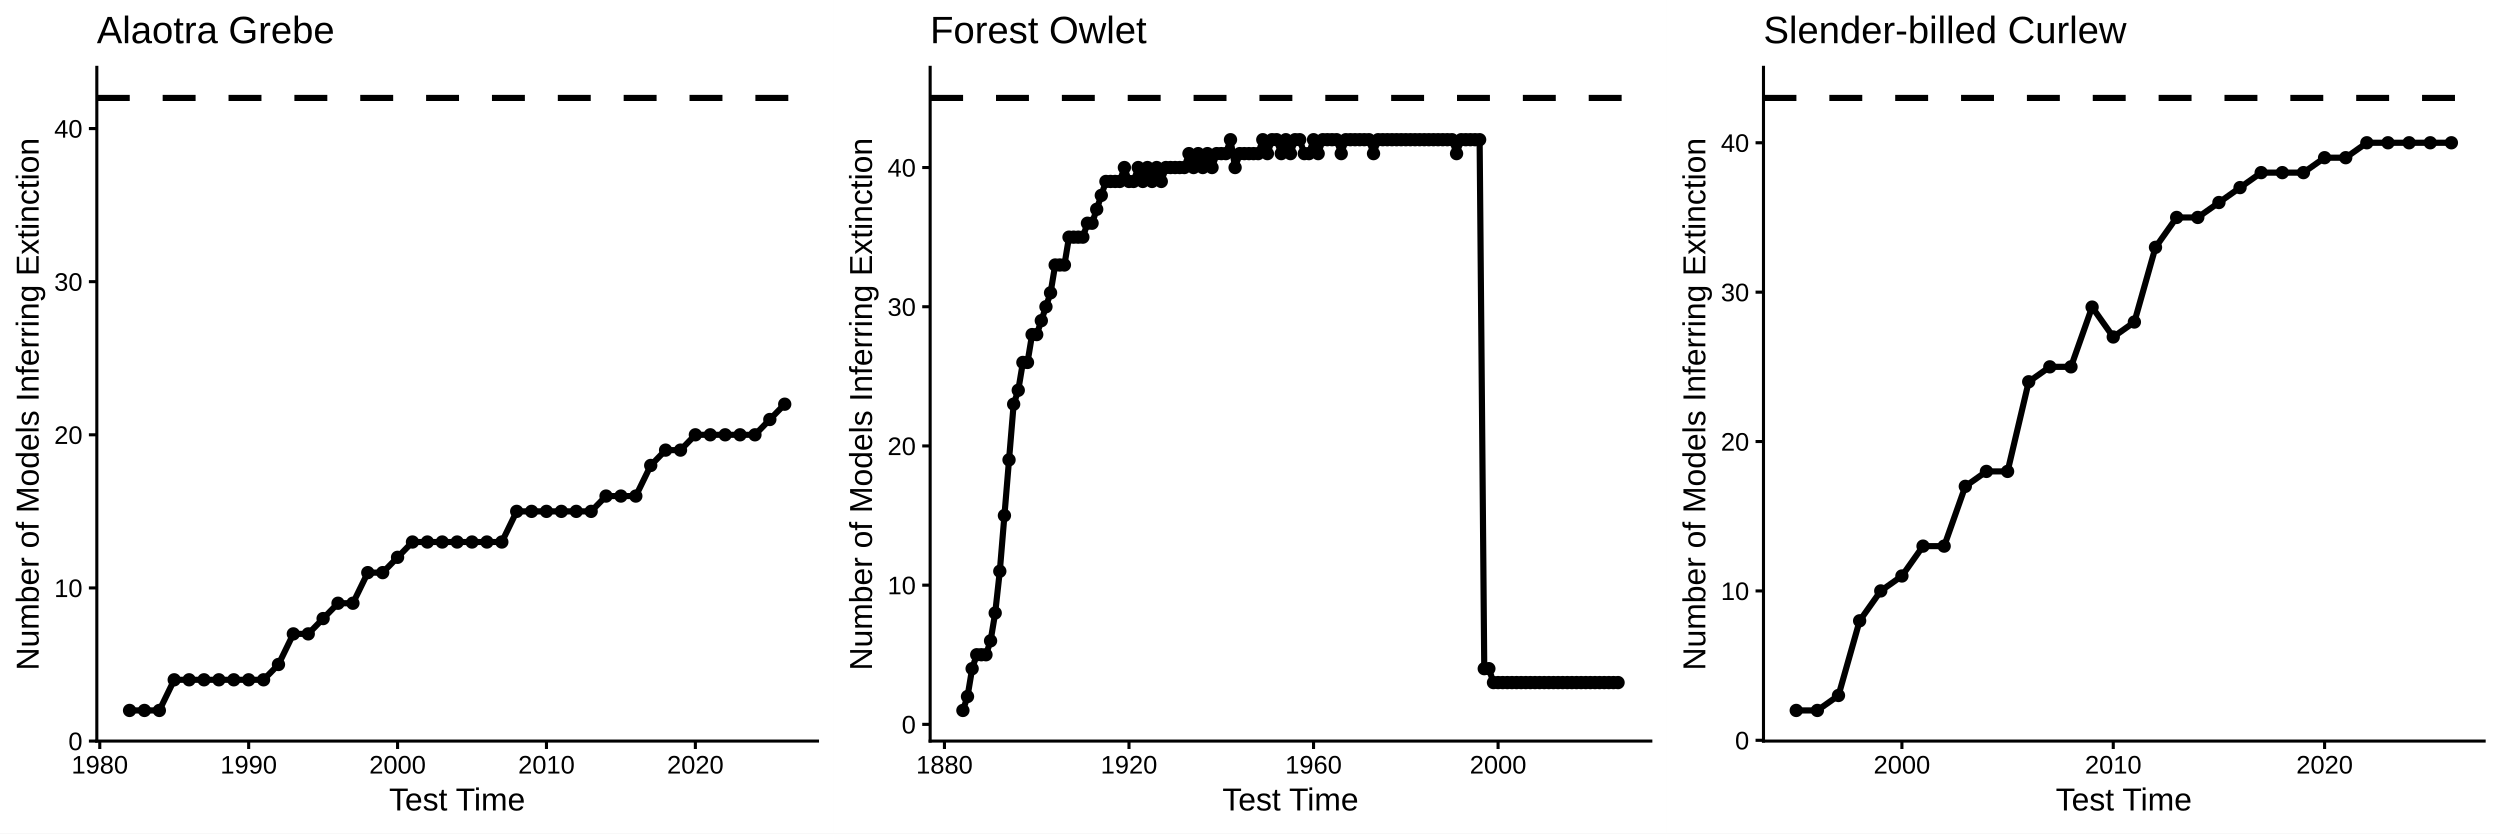
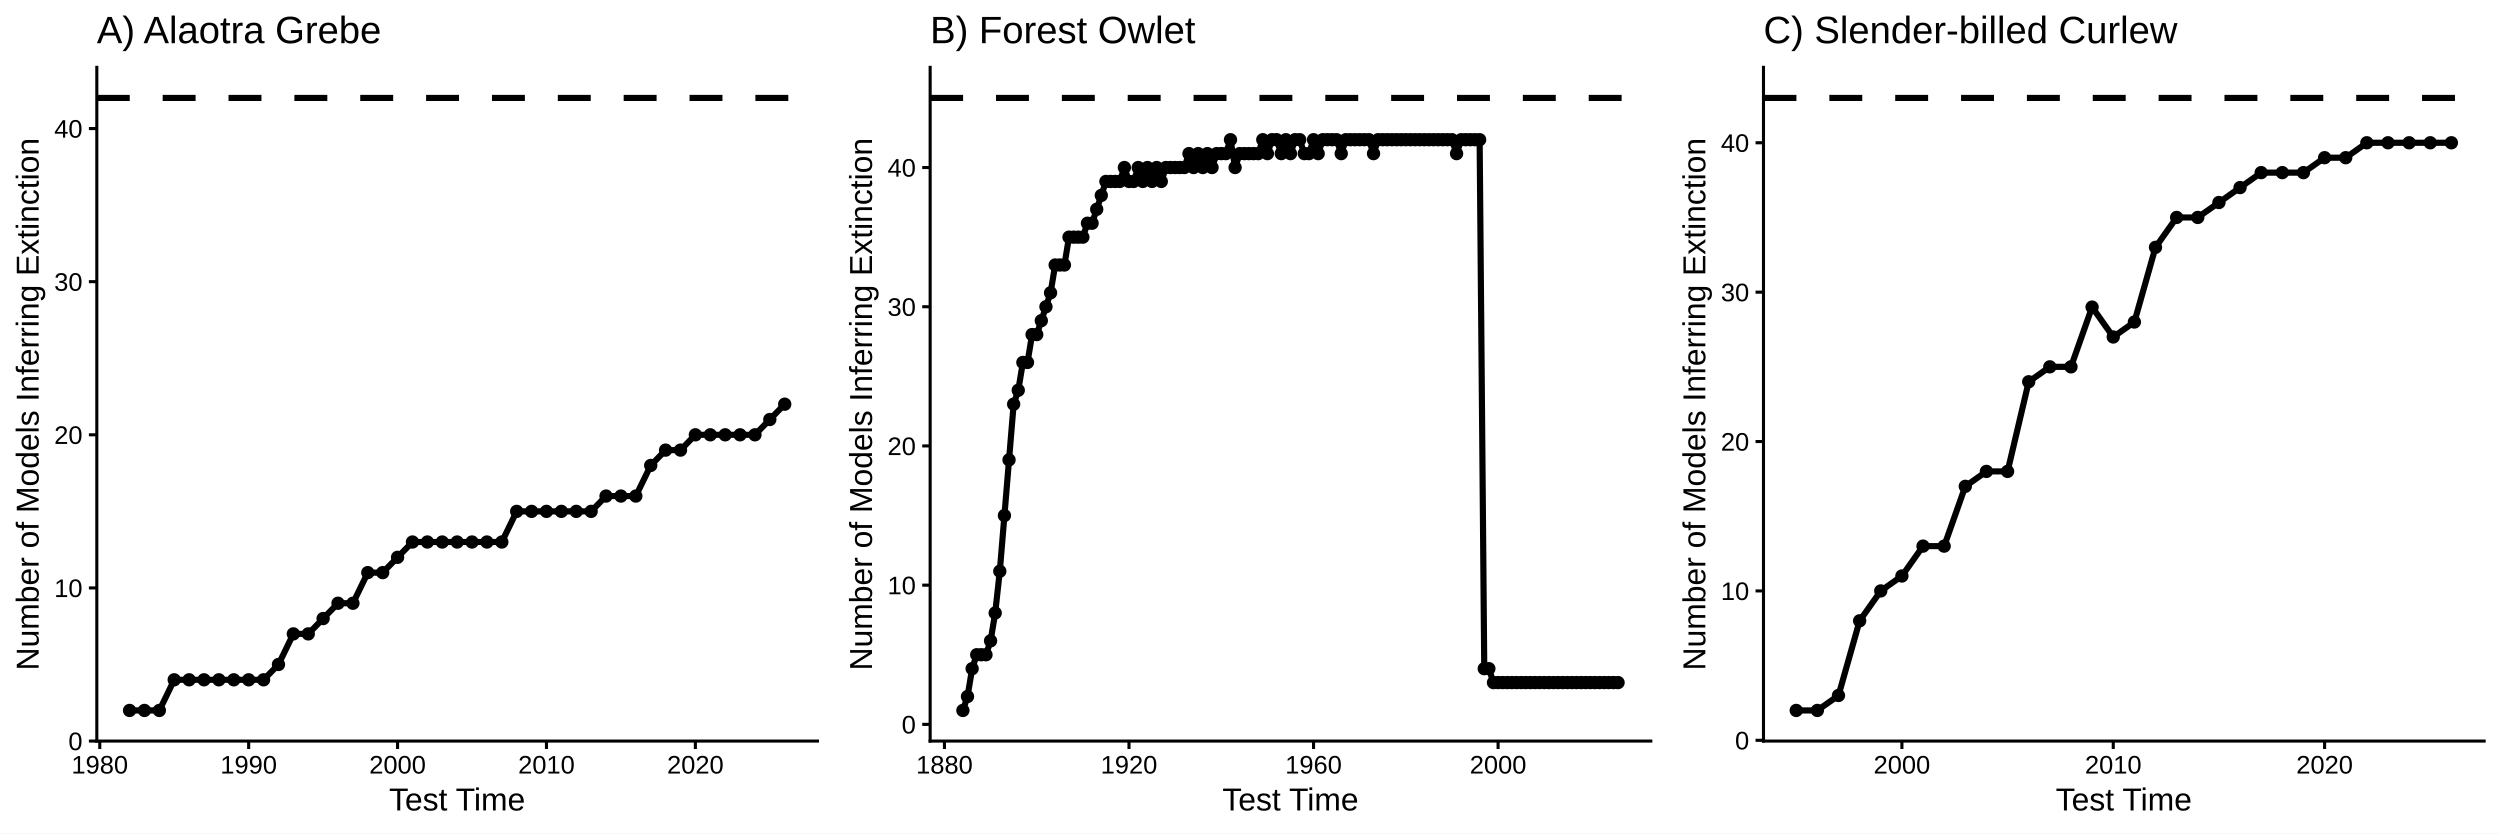
<svg xmlns="http://www.w3.org/2000/svg" width="864.00pt" height="288.00pt" viewBox="0 0 864.00 288.00">
  <g class="svglite">
    <defs>
      <style type="text/css">
    .svglite line, .svglite polyline, .svglite polygon, .svglite path, .svglite rect, .svglite circle {
      fill: none;
      stroke: #000000;
      stroke-linecap: round;
      stroke-linejoin: round;
      stroke-miterlimit: 10.00;
    }
    .svglite text {
      white-space: pre;
    }
    .svglite g.glyphgroup path {
      fill: inherit;
      stroke: none;
    }
  </style>
    </defs>
    <rect width="100%" height="100%" style="stroke: none; fill: none;" />
    <defs>
      <clipPath id="cpMC4wMHw4NjQuMDB8MC4wMHwyODguMDA=">
        <rect x="0.00" y="0.00" width="864.00" height="288.00" />
      </clipPath>
    </defs>
    <g clip-path="url(#cpMC4wMHw4NjQuMDB8MC4wMHwyODguMDA=)">
</g>
    <defs>
      <clipPath id="cpMC4wMHwyODguMDB8MC4wMHwyODguMDA=">
        <rect x="0.00" y="0.00" width="288.00" height="288.00" />
      </clipPath>
    </defs>
    <g clip-path="url(#cpMC4wMHwyODguMDB8MC4wMHwyODguMDA=)">
      <rect x="0.00" y="0.00" width="288.00" height="288.00" style="stroke-width: 1.07; stroke: #FFFFFF; fill: #FFFFFF;" />
    </g>
    <g clip-path="url(#cpMC4wMHw4NjQuMDB8MC4wMHwyODguMDA=)">
</g>
    <defs>
      <clipPath id="cpMzMuNDZ8MjgyLjUyfDIzLjI3fDI1Ni4xMQ==">
        <rect x="33.46" y="23.27" width="249.07" height="232.85" />
      </clipPath>
    </defs>
    <g clip-path="url(#cpMzMuNDZ8MjgyLjUyfDIzLjI3fDI1Ni4xMQ==)">
      <rect x="33.46" y="23.27" width="249.07" height="232.85" style="stroke-width: 1.07; stroke: none; fill: #FFFFFF;" />
      <circle cx="44.78" cy="245.53" r="1.95" style="stroke-width: 0.71; fill: #000000;" />
      <circle cx="49.92" cy="245.53" r="1.95" style="stroke-width: 0.71; fill: #000000;" />
      <circle cx="55.07" cy="245.53" r="1.95" style="stroke-width: 0.71; fill: #000000;" />
      <circle cx="60.21" cy="234.94" r="1.95" style="stroke-width: 0.71; fill: #000000;" />
      <circle cx="65.36" cy="234.94" r="1.95" style="stroke-width: 0.71; fill: #000000;" />
      <circle cx="70.51" cy="234.94" r="1.95" style="stroke-width: 0.71; fill: #000000;" />
      <circle cx="75.65" cy="234.94" r="1.95" style="stroke-width: 0.71; fill: #000000;" />
      <circle cx="80.80" cy="234.94" r="1.95" style="stroke-width: 0.71; fill: #000000;" />
      <circle cx="85.94" cy="234.94" r="1.95" style="stroke-width: 0.71; fill: #000000;" />
      <circle cx="91.09" cy="234.94" r="1.95" style="stroke-width: 0.71; fill: #000000;" />
      <circle cx="96.24" cy="229.65" r="1.95" style="stroke-width: 0.71; fill: #000000;" />
      <circle cx="101.38" cy="219.07" r="1.95" style="stroke-width: 0.71; fill: #000000;" />
      <circle cx="106.53" cy="219.07" r="1.95" style="stroke-width: 0.71; fill: #000000;" />
      <circle cx="111.67" cy="213.78" r="1.95" style="stroke-width: 0.71; fill: #000000;" />
      <circle cx="116.82" cy="208.48" r="1.95" style="stroke-width: 0.71; fill: #000000;" />
      <circle cx="121.97" cy="208.48" r="1.95" style="stroke-width: 0.71; fill: #000000;" />
      <circle cx="127.11" cy="197.90" r="1.95" style="stroke-width: 0.71; fill: #000000;" />
      <circle cx="132.26" cy="197.90" r="1.95" style="stroke-width: 0.71; fill: #000000;" />
      <circle cx="137.40" cy="192.61" r="1.95" style="stroke-width: 0.71; fill: #000000;" />
      <circle cx="142.55" cy="187.32" r="1.95" style="stroke-width: 0.71; fill: #000000;" />
      <circle cx="147.70" cy="187.32" r="1.95" style="stroke-width: 0.71; fill: #000000;" />
      <circle cx="152.84" cy="187.32" r="1.95" style="stroke-width: 0.71; fill: #000000;" />
      <circle cx="157.99" cy="187.32" r="1.95" style="stroke-width: 0.71; fill: #000000;" />
      <circle cx="163.13" cy="187.32" r="1.95" style="stroke-width: 0.71; fill: #000000;" />
      <circle cx="168.28" cy="187.32" r="1.95" style="stroke-width: 0.71; fill: #000000;" />
      <circle cx="173.43" cy="187.32" r="1.95" style="stroke-width: 0.71; fill: #000000;" />
      <circle cx="178.57" cy="176.73" r="1.95" style="stroke-width: 0.71; fill: #000000;" />
      <circle cx="183.72" cy="176.73" r="1.95" style="stroke-width: 0.71; fill: #000000;" />
      <circle cx="188.86" cy="176.73" r="1.95" style="stroke-width: 0.71; fill: #000000;" />
      <circle cx="194.01" cy="176.73" r="1.95" style="stroke-width: 0.71; fill: #000000;" />
      <circle cx="199.16" cy="176.73" r="1.95" style="stroke-width: 0.71; fill: #000000;" />
      <circle cx="204.30" cy="176.73" r="1.95" style="stroke-width: 0.71; fill: #000000;" />
      <circle cx="209.45" cy="171.44" r="1.95" style="stroke-width: 0.71; fill: #000000;" />
      <circle cx="214.59" cy="171.44" r="1.95" style="stroke-width: 0.71; fill: #000000;" />
      <circle cx="219.74" cy="171.44" r="1.95" style="stroke-width: 0.71; fill: #000000;" />
      <circle cx="224.89" cy="160.86" r="1.95" style="stroke-width: 0.71; fill: #000000;" />
      <circle cx="230.03" cy="155.56" r="1.95" style="stroke-width: 0.71; fill: #000000;" />
      <circle cx="235.18" cy="155.56" r="1.95" style="stroke-width: 0.71; fill: #000000;" />
      <circle cx="240.32" cy="150.27" r="1.95" style="stroke-width: 0.71; fill: #000000;" />
      <circle cx="245.47" cy="150.27" r="1.95" style="stroke-width: 0.71; fill: #000000;" />
      <circle cx="250.62" cy="150.27" r="1.95" style="stroke-width: 0.71; fill: #000000;" />
      <circle cx="255.76" cy="150.27" r="1.95" style="stroke-width: 0.71; fill: #000000;" />
      <circle cx="260.91" cy="150.27" r="1.95" style="stroke-width: 0.71; fill: #000000;" />
      <circle cx="266.05" cy="144.98" r="1.95" style="stroke-width: 0.71; fill: #000000;" />
      <circle cx="271.20" cy="139.69" r="1.95" style="stroke-width: 0.71; fill: #000000;" />
      <polyline points="44.78,245.53 49.92,245.53 55.07,245.53 60.21,234.94 65.36,234.94 70.51,234.94 75.65,234.94 80.80,234.94 85.94,234.94 91.09,234.94 96.24,229.65 101.38,219.07 106.53,219.07 111.67,213.78 116.82,208.48 121.97,208.48 127.11,197.90 132.26,197.90 137.40,192.61 142.55,187.32 147.70,187.32 152.84,187.32 157.99,187.32 163.13,187.32 168.28,187.32 173.43,187.32 178.57,176.73 183.72,176.73 188.86,176.73 194.01,176.73 199.16,176.73 204.30,176.73 209.45,171.44 214.59,171.44 219.74,171.44 224.89,160.86 230.03,155.56 235.18,155.56 240.32,150.27 245.47,150.27 250.62,150.27 255.76,150.27 260.91,150.27 266.05,144.98 271.20,139.69 " style="stroke-width: 2.13; stroke-linecap: butt;" />
      <line x1="33.46" y1="33.85" x2="282.52" y2="33.85" style="stroke-width: 2.13; stroke-dasharray: 11.38,11.38; stroke-linecap: butt;" />
    </g>
    <g clip-path="url(#cpMC4wMHw4NjQuMDB8MC4wMHwyODguMDA=)">
      <polyline points="33.46,256.11 33.46,23.27 " style="stroke-width: 1.07; stroke-linecap: square;" />
      <text x="28.52" y="259.26" text-anchor="end" style="font-size: 8.80px; font-family: &quot;Arial&quot;;" textLength="4.89px" lengthAdjust="spacingAndGlyphs">0</text>
      <text x="28.52" y="206.34" text-anchor="end" style="font-size: 8.80px; font-family: &quot;Arial&quot;;" textLength="9.78px" lengthAdjust="spacingAndGlyphs">10</text>
      <text x="28.52" y="153.42" text-anchor="end" style="font-size: 8.80px; font-family: &quot;Arial&quot;;" textLength="9.78px" lengthAdjust="spacingAndGlyphs">20</text>
      <text x="28.52" y="100.50" text-anchor="end" style="font-size: 8.80px; font-family: &quot;Arial&quot;;" textLength="9.78px" lengthAdjust="spacingAndGlyphs">30</text>
      <text x="28.52" y="47.58" text-anchor="end" style="font-size: 8.80px; font-family: &quot;Arial&quot;;" textLength="9.78px" lengthAdjust="spacingAndGlyphs">40</text>
      <polyline points="30.72,256.11 33.46,256.11 " style="stroke-width: 1.07; stroke-linecap: butt;" />
      <polyline points="30.72,203.19 33.46,203.19 " style="stroke-width: 1.07; stroke-linecap: butt;" />
      <polyline points="30.72,150.27 33.46,150.27 " style="stroke-width: 1.07; stroke-linecap: butt;" />
      <polyline points="30.72,97.35 33.46,97.35 " style="stroke-width: 1.07; stroke-linecap: butt;" />
      <polyline points="30.72,44.43 33.46,44.43 " style="stroke-width: 1.07; stroke-linecap: butt;" />
      <polyline points="33.46,256.11 282.52,256.11 " style="stroke-width: 1.07; stroke-linecap: square;" />
      <polyline points="34.48,258.85 34.48,256.11 " style="stroke-width: 1.07; stroke-linecap: butt;" />
      <polyline points="85.94,258.85 85.94,256.11 " style="stroke-width: 1.07; stroke-linecap: butt;" />
      <polyline points="137.40,258.85 137.40,256.11 " style="stroke-width: 1.07; stroke-linecap: butt;" />
      <polyline points="188.86,258.85 188.86,256.11 " style="stroke-width: 1.07; stroke-linecap: butt;" />
      <polyline points="240.32,258.85 240.32,256.11 " style="stroke-width: 1.07; stroke-linecap: butt;" />
      <text x="34.48" y="267.34" text-anchor="middle" style="font-size: 8.80px; font-family: &quot;Arial&quot;;" textLength="19.56px" lengthAdjust="spacingAndGlyphs">1980</text>
      <text x="85.94" y="267.34" text-anchor="middle" style="font-size: 8.80px; font-family: &quot;Arial&quot;;" textLength="19.56px" lengthAdjust="spacingAndGlyphs">1990</text>
      <text x="137.40" y="267.34" text-anchor="middle" style="font-size: 8.80px; font-family: &quot;Arial&quot;;" textLength="19.56px" lengthAdjust="spacingAndGlyphs">2000</text>
      <text x="188.86" y="267.34" text-anchor="middle" style="font-size: 8.80px; font-family: &quot;Arial&quot;;" textLength="19.56px" lengthAdjust="spacingAndGlyphs">2010</text>
      <text x="240.32" y="267.34" text-anchor="middle" style="font-size: 8.80px; font-family: &quot;Arial&quot;;" textLength="19.56px" lengthAdjust="spacingAndGlyphs">2020</text>
      <text x="157.99" y="280.10" text-anchor="middle" style="font-size: 11.00px; font-family: &quot;Arial&quot;;" textLength="47.08px" lengthAdjust="spacingAndGlyphs">Test Time</text>
      <text transform="translate(13.36,139.69) rotate(-90)" text-anchor="middle" style="font-size: 11.00px; font-family: &quot;Arial&quot;;" textLength="184.12px" lengthAdjust="spacingAndGlyphs">Number of Models Inferring Extinction</text>
-       <text x="33.46" y="14.93" style="font-size: 13.20px; font-family: &quot;Arial&quot;;" textLength="82.05px" lengthAdjust="spacingAndGlyphs">Alaotra Grebe</text>
+       <text x="33.46" y="14.93" style="font-size: 13.20px; font-family: &quot;Arial&quot;;" textLength="98.16px" lengthAdjust="spacingAndGlyphs">A) Alaotra Grebe</text>
    </g>
    <defs>
      <clipPath id="cpMjg4LjAwfDU3Ni4wMHwwLjAwfDI4OC4wMA==">
        <rect x="288.00" y="0.00" width="288.00" height="288.00" />
      </clipPath>
    </defs>
    <g clip-path="url(#cpMjg4LjAwfDU3Ni4wMHwwLjAwfDI4OC4wMA==)">
      <rect x="288.00" y="0.00" width="288.00" height="288.00" style="stroke-width: 1.07; stroke: #FFFFFF; fill: #FFFFFF;" />
    </g>
    <g clip-path="url(#cpMC4wMHw4NjQuMDB8MC4wMHwyODguMDA=)">
</g>
    <defs>
      <clipPath id="cpMzIxLjQ2fDU3MC41MnwyMy4yN3wyNTYuMTE=">
        <rect x="321.46" y="23.27" width="249.07" height="232.85" />
      </clipPath>
    </defs>
    <g clip-path="url(#cpMzIxLjQ2fDU3MC41MnwyMy4yN3wyNTYuMTE=)">
      <rect x="321.46" y="23.27" width="249.07" height="232.85" style="stroke-width: 1.07; stroke: none; fill: #FFFFFF;" />
      <circle cx="332.78" cy="245.53" r="1.95" style="stroke-width: 0.71; fill: #000000;" />
      <circle cx="334.37" cy="240.72" r="1.95" style="stroke-width: 0.71; fill: #000000;" />
      <circle cx="335.97" cy="231.09" r="1.95" style="stroke-width: 0.71; fill: #000000;" />
      <circle cx="337.56" cy="226.28" r="1.95" style="stroke-width: 0.71; fill: #000000;" />
      <circle cx="339.15" cy="226.28" r="1.95" style="stroke-width: 0.71; fill: #000000;" />
      <circle cx="340.75" cy="226.28" r="1.95" style="stroke-width: 0.71; fill: #000000;" />
      <circle cx="342.34" cy="221.47" r="1.95" style="stroke-width: 0.71; fill: #000000;" />
      <circle cx="343.94" cy="211.85" r="1.95" style="stroke-width: 0.71; fill: #000000;" />
      <circle cx="345.53" cy="197.42" r="1.95" style="stroke-width: 0.71; fill: #000000;" />
      <circle cx="347.13" cy="178.17" r="1.95" style="stroke-width: 0.71; fill: #000000;" />
      <circle cx="348.72" cy="158.93" r="1.95" style="stroke-width: 0.71; fill: #000000;" />
      <circle cx="350.32" cy="139.69" r="1.95" style="stroke-width: 0.71; fill: #000000;" />
      <circle cx="351.91" cy="134.88" r="1.95" style="stroke-width: 0.71; fill: #000000;" />
      <circle cx="353.51" cy="125.26" r="1.95" style="stroke-width: 0.71; fill: #000000;" />
      <circle cx="355.10" cy="125.26" r="1.95" style="stroke-width: 0.71; fill: #000000;" />
      <circle cx="356.69" cy="115.63" r="1.95" style="stroke-width: 0.71; fill: #000000;" />
      <circle cx="358.29" cy="115.63" r="1.95" style="stroke-width: 0.71; fill: #000000;" />
      <circle cx="359.88" cy="110.82" r="1.95" style="stroke-width: 0.71; fill: #000000;" />
      <circle cx="361.48" cy="106.01" r="1.95" style="stroke-width: 0.71; fill: #000000;" />
      <circle cx="363.07" cy="101.20" r="1.95" style="stroke-width: 0.71; fill: #000000;" />
      <circle cx="364.67" cy="91.58" r="1.95" style="stroke-width: 0.71; fill: #000000;" />
      <circle cx="366.26" cy="91.58" r="1.95" style="stroke-width: 0.71; fill: #000000;" />
      <circle cx="367.86" cy="91.58" r="1.95" style="stroke-width: 0.71; fill: #000000;" />
      <circle cx="369.45" cy="81.96" r="1.95" style="stroke-width: 0.71; fill: #000000;" />
      <circle cx="371.05" cy="81.96" r="1.95" style="stroke-width: 0.71; fill: #000000;" />
      <circle cx="372.64" cy="81.96" r="1.95" style="stroke-width: 0.71; fill: #000000;" />
      <circle cx="374.23" cy="81.96" r="1.95" style="stroke-width: 0.71; fill: #000000;" />
      <circle cx="375.83" cy="77.15" r="1.95" style="stroke-width: 0.71; fill: #000000;" />
      <circle cx="377.42" cy="77.15" r="1.95" style="stroke-width: 0.71; fill: #000000;" />
      <circle cx="379.02" cy="72.34" r="1.95" style="stroke-width: 0.71; fill: #000000;" />
      <circle cx="380.61" cy="67.53" r="1.95" style="stroke-width: 0.71; fill: #000000;" />
      <circle cx="382.21" cy="62.71" r="1.95" style="stroke-width: 0.71; fill: #000000;" />
      <circle cx="383.80" cy="62.71" r="1.95" style="stroke-width: 0.71; fill: #000000;" />
      <circle cx="385.40" cy="62.71" r="1.95" style="stroke-width: 0.71; fill: #000000;" />
      <circle cx="386.99" cy="62.71" r="1.95" style="stroke-width: 0.71; fill: #000000;" />
      <circle cx="388.59" cy="57.90" r="1.95" style="stroke-width: 0.71; fill: #000000;" />
      <circle cx="390.18" cy="62.71" r="1.95" style="stroke-width: 0.71; fill: #000000;" />
      <circle cx="391.77" cy="62.71" r="1.95" style="stroke-width: 0.71; fill: #000000;" />
      <circle cx="393.37" cy="57.90" r="1.95" style="stroke-width: 0.71; fill: #000000;" />
      <circle cx="394.96" cy="62.71" r="1.95" style="stroke-width: 0.71; fill: #000000;" />
      <circle cx="396.56" cy="57.90" r="1.95" style="stroke-width: 0.71; fill: #000000;" />
      <circle cx="398.15" cy="62.71" r="1.95" style="stroke-width: 0.71; fill: #000000;" />
      <circle cx="399.75" cy="57.90" r="1.95" style="stroke-width: 0.71; fill: #000000;" />
      <circle cx="401.34" cy="62.71" r="1.95" style="stroke-width: 0.71; fill: #000000;" />
      <circle cx="402.94" cy="57.90" r="1.95" style="stroke-width: 0.71; fill: #000000;" />
      <circle cx="404.53" cy="57.90" r="1.95" style="stroke-width: 0.71; fill: #000000;" />
      <circle cx="406.12" cy="57.90" r="1.95" style="stroke-width: 0.71; fill: #000000;" />
      <circle cx="407.72" cy="57.90" r="1.95" style="stroke-width: 0.71; fill: #000000;" />
      <circle cx="409.31" cy="57.90" r="1.95" style="stroke-width: 0.71; fill: #000000;" />
      <circle cx="410.91" cy="53.09" r="1.95" style="stroke-width: 0.71; fill: #000000;" />
      <circle cx="412.50" cy="57.90" r="1.95" style="stroke-width: 0.71; fill: #000000;" />
      <circle cx="414.10" cy="53.09" r="1.95" style="stroke-width: 0.71; fill: #000000;" />
      <circle cx="415.69" cy="57.90" r="1.95" style="stroke-width: 0.71; fill: #000000;" />
      <circle cx="417.29" cy="53.09" r="1.95" style="stroke-width: 0.71; fill: #000000;" />
      <circle cx="418.88" cy="57.90" r="1.95" style="stroke-width: 0.71; fill: #000000;" />
      <circle cx="420.48" cy="53.09" r="1.95" style="stroke-width: 0.71; fill: #000000;" />
      <circle cx="422.07" cy="53.09" r="1.95" style="stroke-width: 0.71; fill: #000000;" />
      <circle cx="423.66" cy="53.09" r="1.95" style="stroke-width: 0.71; fill: #000000;" />
      <circle cx="425.26" cy="48.28" r="1.95" style="stroke-width: 0.71; fill: #000000;" />
      <circle cx="426.85" cy="57.90" r="1.95" style="stroke-width: 0.71; fill: #000000;" />
      <circle cx="428.45" cy="53.09" r="1.95" style="stroke-width: 0.71; fill: #000000;" />
      <circle cx="430.04" cy="53.09" r="1.95" style="stroke-width: 0.71; fill: #000000;" />
      <circle cx="431.64" cy="53.09" r="1.95" style="stroke-width: 0.71; fill: #000000;" />
      <circle cx="433.23" cy="53.09" r="1.95" style="stroke-width: 0.71; fill: #000000;" />
      <circle cx="434.83" cy="53.09" r="1.95" style="stroke-width: 0.71; fill: #000000;" />
      <circle cx="436.42" cy="48.28" r="1.95" style="stroke-width: 0.71; fill: #000000;" />
      <circle cx="438.02" cy="53.09" r="1.95" style="stroke-width: 0.71; fill: #000000;" />
      <circle cx="439.61" cy="48.28" r="1.95" style="stroke-width: 0.71; fill: #000000;" />
      <circle cx="441.20" cy="48.28" r="1.95" style="stroke-width: 0.71; fill: #000000;" />
      <circle cx="442.80" cy="53.09" r="1.95" style="stroke-width: 0.71; fill: #000000;" />
      <circle cx="444.39" cy="48.28" r="1.95" style="stroke-width: 0.71; fill: #000000;" />
      <circle cx="445.99" cy="53.09" r="1.95" style="stroke-width: 0.71; fill: #000000;" />
      <circle cx="447.58" cy="48.28" r="1.95" style="stroke-width: 0.71; fill: #000000;" />
      <circle cx="449.18" cy="48.28" r="1.95" style="stroke-width: 0.71; fill: #000000;" />
      <circle cx="450.77" cy="53.09" r="1.95" style="stroke-width: 0.71; fill: #000000;" />
      <circle cx="452.37" cy="53.09" r="1.95" style="stroke-width: 0.71; fill: #000000;" />
      <circle cx="453.96" cy="48.28" r="1.95" style="stroke-width: 0.71; fill: #000000;" />
      <circle cx="455.56" cy="53.09" r="1.95" style="stroke-width: 0.71; fill: #000000;" />
      <circle cx="457.15" cy="48.28" r="1.95" style="stroke-width: 0.71; fill: #000000;" />
      <circle cx="458.74" cy="48.28" r="1.95" style="stroke-width: 0.71; fill: #000000;" />
      <circle cx="460.34" cy="48.28" r="1.95" style="stroke-width: 0.71; fill: #000000;" />
      <circle cx="461.93" cy="48.28" r="1.95" style="stroke-width: 0.71; fill: #000000;" />
      <circle cx="463.53" cy="53.09" r="1.95" style="stroke-width: 0.71; fill: #000000;" />
      <circle cx="465.12" cy="48.28" r="1.95" style="stroke-width: 0.71; fill: #000000;" />
      <circle cx="466.72" cy="48.28" r="1.95" style="stroke-width: 0.71; fill: #000000;" />
      <circle cx="468.31" cy="48.28" r="1.95" style="stroke-width: 0.71; fill: #000000;" />
      <circle cx="469.91" cy="48.28" r="1.95" style="stroke-width: 0.71; fill: #000000;" />
      <circle cx="471.50" cy="48.28" r="1.95" style="stroke-width: 0.71; fill: #000000;" />
      <circle cx="473.09" cy="48.28" r="1.95" style="stroke-width: 0.71; fill: #000000;" />
      <circle cx="474.69" cy="53.09" r="1.95" style="stroke-width: 0.71; fill: #000000;" />
      <circle cx="476.28" cy="48.28" r="1.95" style="stroke-width: 0.71; fill: #000000;" />
      <circle cx="477.88" cy="48.28" r="1.95" style="stroke-width: 0.71; fill: #000000;" />
      <circle cx="479.47" cy="48.28" r="1.95" style="stroke-width: 0.71; fill: #000000;" />
      <circle cx="481.07" cy="48.28" r="1.95" style="stroke-width: 0.71; fill: #000000;" />
      <circle cx="482.66" cy="48.28" r="1.95" style="stroke-width: 0.71; fill: #000000;" />
      <circle cx="484.26" cy="48.28" r="1.95" style="stroke-width: 0.71; fill: #000000;" />
      <circle cx="485.85" cy="48.28" r="1.95" style="stroke-width: 0.71; fill: #000000;" />
      <circle cx="487.45" cy="48.28" r="1.95" style="stroke-width: 0.71; fill: #000000;" />
      <circle cx="489.04" cy="48.28" r="1.95" style="stroke-width: 0.71; fill: #000000;" />
      <circle cx="490.63" cy="48.28" r="1.95" style="stroke-width: 0.71; fill: #000000;" />
      <circle cx="492.23" cy="48.28" r="1.95" style="stroke-width: 0.71; fill: #000000;" />
      <circle cx="493.82" cy="48.28" r="1.95" style="stroke-width: 0.71; fill: #000000;" />
      <circle cx="495.42" cy="48.28" r="1.95" style="stroke-width: 0.71; fill: #000000;" />
      <circle cx="497.01" cy="48.28" r="1.95" style="stroke-width: 0.71; fill: #000000;" />
      <circle cx="498.61" cy="48.28" r="1.95" style="stroke-width: 0.71; fill: #000000;" />
      <circle cx="500.20" cy="48.28" r="1.95" style="stroke-width: 0.71; fill: #000000;" />
      <circle cx="501.80" cy="48.28" r="1.95" style="stroke-width: 0.71; fill: #000000;" />
      <circle cx="503.39" cy="53.09" r="1.95" style="stroke-width: 0.71; fill: #000000;" />
      <circle cx="504.99" cy="48.28" r="1.95" style="stroke-width: 0.71; fill: #000000;" />
      <circle cx="506.58" cy="48.28" r="1.95" style="stroke-width: 0.71; fill: #000000;" />
      <circle cx="508.17" cy="48.28" r="1.95" style="stroke-width: 0.71; fill: #000000;" />
      <circle cx="509.77" cy="48.28" r="1.95" style="stroke-width: 0.71; fill: #000000;" />
      <circle cx="511.36" cy="48.28" r="1.95" style="stroke-width: 0.71; fill: #000000;" />
      <circle cx="512.96" cy="231.09" r="1.95" style="stroke-width: 0.71; fill: #000000;" />
      <circle cx="514.55" cy="231.09" r="1.95" style="stroke-width: 0.71; fill: #000000;" />
      <circle cx="516.15" cy="235.90" r="1.95" style="stroke-width: 0.71; fill: #000000;" />
      <circle cx="517.74" cy="235.90" r="1.95" style="stroke-width: 0.71; fill: #000000;" />
      <circle cx="519.34" cy="235.90" r="1.95" style="stroke-width: 0.71; fill: #000000;" />
      <circle cx="520.93" cy="235.90" r="1.95" style="stroke-width: 0.71; fill: #000000;" />
      <circle cx="522.53" cy="235.90" r="1.95" style="stroke-width: 0.71; fill: #000000;" />
      <circle cx="524.12" cy="235.90" r="1.95" style="stroke-width: 0.71; fill: #000000;" />
      <circle cx="525.71" cy="235.90" r="1.95" style="stroke-width: 0.71; fill: #000000;" />
      <circle cx="527.31" cy="235.90" r="1.95" style="stroke-width: 0.71; fill: #000000;" />
      <circle cx="528.90" cy="235.90" r="1.95" style="stroke-width: 0.71; fill: #000000;" />
      <circle cx="530.50" cy="235.90" r="1.95" style="stroke-width: 0.71; fill: #000000;" />
      <circle cx="532.09" cy="235.90" r="1.95" style="stroke-width: 0.71; fill: #000000;" />
      <circle cx="533.69" cy="235.90" r="1.95" style="stroke-width: 0.71; fill: #000000;" />
      <circle cx="535.28" cy="235.90" r="1.95" style="stroke-width: 0.71; fill: #000000;" />
      <circle cx="536.88" cy="235.90" r="1.95" style="stroke-width: 0.71; fill: #000000;" />
      <circle cx="538.47" cy="235.90" r="1.95" style="stroke-width: 0.71; fill: #000000;" />
      <circle cx="540.07" cy="235.90" r="1.95" style="stroke-width: 0.71; fill: #000000;" />
      <circle cx="541.66" cy="235.90" r="1.95" style="stroke-width: 0.71; fill: #000000;" />
      <circle cx="543.25" cy="235.90" r="1.95" style="stroke-width: 0.71; fill: #000000;" />
      <circle cx="544.85" cy="235.90" r="1.95" style="stroke-width: 0.71; fill: #000000;" />
      <circle cx="546.44" cy="235.90" r="1.95" style="stroke-width: 0.71; fill: #000000;" />
      <circle cx="548.04" cy="235.90" r="1.95" style="stroke-width: 0.71; fill: #000000;" />
      <circle cx="549.63" cy="235.90" r="1.95" style="stroke-width: 0.71; fill: #000000;" />
      <circle cx="551.23" cy="235.90" r="1.95" style="stroke-width: 0.71; fill: #000000;" />
      <circle cx="552.82" cy="235.90" r="1.95" style="stroke-width: 0.71; fill: #000000;" />
      <circle cx="554.42" cy="235.90" r="1.95" style="stroke-width: 0.71; fill: #000000;" />
      <circle cx="556.01" cy="235.90" r="1.95" style="stroke-width: 0.71; fill: #000000;" />
      <circle cx="557.60" cy="235.90" r="1.95" style="stroke-width: 0.71; fill: #000000;" />
      <circle cx="559.20" cy="235.90" r="1.95" style="stroke-width: 0.71; fill: #000000;" />
      <polyline points="332.78,245.53 334.37,240.72 335.97,231.09 337.56,226.28 339.15,226.28 340.75,226.28 342.34,221.47 343.94,211.85 345.53,197.42 347.13,178.17 348.72,158.93 350.32,139.69 351.91,134.88 353.51,125.26 355.10,125.26 356.69,115.63 358.29,115.63 359.88,110.82 361.48,106.01 363.07,101.20 364.67,91.58 366.26,91.58 367.86,91.58 369.45,81.96 371.05,81.96 372.64,81.96 374.23,81.96 375.83,77.15 377.42,77.15 379.02,72.34 380.61,67.53 382.21,62.71 383.80,62.71 385.40,62.71 386.99,62.71 388.59,57.90 390.18,62.71 391.77,62.71 393.37,57.90 394.96,62.71 396.56,57.90 398.15,62.71 399.75,57.90 401.34,62.71 402.94,57.90 404.53,57.90 406.12,57.90 407.72,57.90 409.31,57.90 410.91,53.09 412.50,57.90 414.10,53.09 415.69,57.90 417.29,53.09 418.88,57.90 420.48,53.09 422.07,53.09 423.66,53.09 425.26,48.28 426.85,57.90 428.45,53.09 430.04,53.09 431.64,53.09 433.23,53.09 434.83,53.09 436.42,48.28 438.02,53.09 439.61,48.28 441.20,48.28 442.80,53.09 444.39,48.28 445.99,53.09 447.58,48.28 449.18,48.28 450.77,53.09 452.37,53.09 453.96,48.28 455.56,53.09 457.15,48.28 458.74,48.28 460.34,48.28 461.93,48.28 463.53,53.09 465.12,48.28 466.72,48.28 468.31,48.28 469.91,48.28 471.50,48.28 473.09,48.28 474.69,53.09 476.28,48.28 477.88,48.28 479.47,48.28 481.07,48.28 482.66,48.28 484.26,48.28 485.85,48.28 487.45,48.28 489.04,48.28 490.63,48.28 492.23,48.28 493.82,48.28 495.42,48.28 497.01,48.28 498.61,48.28 500.20,48.28 501.80,48.28 503.39,53.09 504.99,48.28 506.58,48.28 508.17,48.28 509.77,48.28 511.36,48.28 512.96,231.09 514.55,231.09 516.15,235.90 517.74,235.90 519.34,235.90 520.93,235.90 522.53,235.90 524.12,235.90 525.71,235.90 527.31,235.90 528.90,235.90 530.50,235.90 532.09,235.90 533.69,235.90 535.28,235.90 536.88,235.90 538.47,235.90 540.07,235.90 541.66,235.90 543.25,235.90 544.85,235.90 546.44,235.90 548.04,235.90 549.63,235.90 551.23,235.90 552.82,235.90 554.42,235.90 556.01,235.90 557.60,235.90 559.20,235.90 " style="stroke-width: 2.13; stroke-linecap: butt;" />
      <line x1="321.46" y1="33.85" x2="570.52" y2="33.85" style="stroke-width: 2.13; stroke-dasharray: 11.38,11.38; stroke-linecap: butt;" />
    </g>
    <g clip-path="url(#cpMC4wMHw4NjQuMDB8MC4wMHwyODguMDA=)">
      <polyline points="321.46,256.11 321.46,23.27 " style="stroke-width: 1.07; stroke-linecap: square;" />
      <text x="316.52" y="253.49" text-anchor="end" style="font-size: 8.80px; font-family: &quot;Arial&quot;;" textLength="4.89px" lengthAdjust="spacingAndGlyphs">0</text>
      <text x="316.52" y="205.38" text-anchor="end" style="font-size: 8.80px; font-family: &quot;Arial&quot;;" textLength="9.78px" lengthAdjust="spacingAndGlyphs">10</text>
      <text x="316.52" y="157.27" text-anchor="end" style="font-size: 8.80px; font-family: &quot;Arial&quot;;" textLength="9.78px" lengthAdjust="spacingAndGlyphs">20</text>
      <text x="316.52" y="109.16" text-anchor="end" style="font-size: 8.80px; font-family: &quot;Arial&quot;;" textLength="9.78px" lengthAdjust="spacingAndGlyphs">30</text>
      <text x="316.52" y="61.05" text-anchor="end" style="font-size: 8.80px; font-family: &quot;Arial&quot;;" textLength="9.78px" lengthAdjust="spacingAndGlyphs">40</text>
      <polyline points="318.72,250.34 321.46,250.34 " style="stroke-width: 1.07; stroke-linecap: butt;" />
      <polyline points="318.72,202.23 321.46,202.23 " style="stroke-width: 1.07; stroke-linecap: butt;" />
      <polyline points="318.72,154.12 321.46,154.12 " style="stroke-width: 1.07; stroke-linecap: butt;" />
      <polyline points="318.72,106.01 321.46,106.01 " style="stroke-width: 1.07; stroke-linecap: butt;" />
      <polyline points="318.72,57.90 321.46,57.90 " style="stroke-width: 1.07; stroke-linecap: butt;" />
      <polyline points="321.46,256.11 570.52,256.11 " style="stroke-width: 1.07; stroke-linecap: square;" />
      <polyline points="326.40,258.85 326.40,256.11 " style="stroke-width: 1.07; stroke-linecap: butt;" />
      <polyline points="390.18,258.85 390.18,256.11 " style="stroke-width: 1.07; stroke-linecap: butt;" />
      <polyline points="453.96,258.85 453.96,256.11 " style="stroke-width: 1.07; stroke-linecap: butt;" />
      <polyline points="517.74,258.85 517.74,256.11 " style="stroke-width: 1.07; stroke-linecap: butt;" />
      <text x="326.40" y="267.34" text-anchor="middle" style="font-size: 8.80px; font-family: &quot;Arial&quot;;" textLength="19.56px" lengthAdjust="spacingAndGlyphs">1880</text>
      <text x="390.18" y="267.34" text-anchor="middle" style="font-size: 8.80px; font-family: &quot;Arial&quot;;" textLength="19.56px" lengthAdjust="spacingAndGlyphs">1920</text>
      <text x="453.96" y="267.34" text-anchor="middle" style="font-size: 8.80px; font-family: &quot;Arial&quot;;" textLength="19.56px" lengthAdjust="spacingAndGlyphs">1960</text>
      <text x="517.74" y="267.34" text-anchor="middle" style="font-size: 8.80px; font-family: &quot;Arial&quot;;" textLength="19.56px" lengthAdjust="spacingAndGlyphs">2000</text>
      <text x="445.99" y="280.10" text-anchor="middle" style="font-size: 11.00px; font-family: &quot;Arial&quot;;" textLength="47.08px" lengthAdjust="spacingAndGlyphs">Test Time</text>
      <text transform="translate(301.36,139.69) rotate(-90)" text-anchor="middle" style="font-size: 11.00px; font-family: &quot;Arial&quot;;" textLength="184.12px" lengthAdjust="spacingAndGlyphs">Number of Models Inferring Extinction</text>
-       <text x="321.46" y="14.93" style="font-size: 13.20px; font-family: &quot;Arial&quot;;" textLength="74.72px" lengthAdjust="spacingAndGlyphs">Forest Owlet</text>
+       <text x="321.46" y="14.93" style="font-size: 13.20px; font-family: &quot;Arial&quot;;" textLength="91.56px" lengthAdjust="spacingAndGlyphs">B) Forest Owlet</text>
    </g>
    <defs>
      <clipPath id="cpNTc2LjAwfDg2NC4wMHwwLjAwfDI4OC4wMA==">
        <rect x="576.00" y="0.00" width="288.00" height="288.00" />
      </clipPath>
    </defs>
    <g clip-path="url(#cpNTc2LjAwfDg2NC4wMHwwLjAwfDI4OC4wMA==)">
      <rect x="576.00" y="0.00" width="288.00" height="288.00" style="stroke-width: 1.07; stroke: #FFFFFF; fill: #FFFFFF;" />
    </g>
    <g clip-path="url(#cpMC4wMHw4NjQuMDB8MC4wMHwyODguMDA=)">
</g>
    <defs>
      <clipPath id="cpNjA5LjQ2fDg1OC41MnwyMy4yN3wyNTYuMTE=">
        <rect x="609.46" y="23.27" width="249.07" height="232.85" />
      </clipPath>
    </defs>
    <g clip-path="url(#cpNjA5LjQ2fDg1OC41MnwyMy4yN3wyNTYuMTE=)">
      <rect x="609.46" y="23.27" width="249.07" height="232.85" style="stroke-width: 1.07; stroke: none; fill: #FFFFFF;" />
      <circle cx="620.78" cy="245.53" r="1.95" style="stroke-width: 0.71; fill: #000000;" />
      <circle cx="628.08" cy="245.53" r="1.95" style="stroke-width: 0.71; fill: #000000;" />
      <circle cx="635.38" cy="240.36" r="1.95" style="stroke-width: 0.71; fill: #000000;" />
      <circle cx="642.69" cy="214.55" r="1.95" style="stroke-width: 0.71; fill: #000000;" />
      <circle cx="649.99" cy="204.22" r="1.95" style="stroke-width: 0.71; fill: #000000;" />
      <circle cx="657.30" cy="199.06" r="1.95" style="stroke-width: 0.71; fill: #000000;" />
      <circle cx="664.60" cy="188.74" r="1.95" style="stroke-width: 0.71; fill: #000000;" />
      <circle cx="671.90" cy="188.74" r="1.95" style="stroke-width: 0.71; fill: #000000;" />
      <circle cx="679.21" cy="168.08" r="1.95" style="stroke-width: 0.71; fill: #000000;" />
      <circle cx="686.51" cy="162.92" r="1.95" style="stroke-width: 0.71; fill: #000000;" />
      <circle cx="693.82" cy="162.92" r="1.95" style="stroke-width: 0.71; fill: #000000;" />
      <circle cx="701.12" cy="131.94" r="1.95" style="stroke-width: 0.71; fill: #000000;" />
      <circle cx="708.42" cy="126.78" r="1.95" style="stroke-width: 0.71; fill: #000000;" />
      <circle cx="715.73" cy="126.78" r="1.95" style="stroke-width: 0.71; fill: #000000;" />
      <circle cx="723.03" cy="106.13" r="1.95" style="stroke-width: 0.71; fill: #000000;" />
      <circle cx="730.34" cy="116.46" r="1.95" style="stroke-width: 0.71; fill: #000000;" />
      <circle cx="737.64" cy="111.29" r="1.95" style="stroke-width: 0.71; fill: #000000;" />
      <circle cx="744.94" cy="85.48" r="1.95" style="stroke-width: 0.71; fill: #000000;" />
      <circle cx="752.25" cy="75.15" r="1.95" style="stroke-width: 0.71; fill: #000000;" />
      <circle cx="759.55" cy="75.15" r="1.95" style="stroke-width: 0.71; fill: #000000;" />
      <circle cx="766.86" cy="69.99" r="1.95" style="stroke-width: 0.71; fill: #000000;" />
      <circle cx="774.16" cy="64.83" r="1.95" style="stroke-width: 0.71; fill: #000000;" />
      <circle cx="781.46" cy="59.66" r="1.95" style="stroke-width: 0.71; fill: #000000;" />
      <circle cx="788.77" cy="59.66" r="1.95" style="stroke-width: 0.71; fill: #000000;" />
      <circle cx="796.07" cy="59.66" r="1.95" style="stroke-width: 0.71; fill: #000000;" />
      <circle cx="803.38" cy="54.50" r="1.95" style="stroke-width: 0.71; fill: #000000;" />
      <circle cx="810.68" cy="54.50" r="1.95" style="stroke-width: 0.71; fill: #000000;" />
      <circle cx="817.98" cy="49.34" r="1.95" style="stroke-width: 0.71; fill: #000000;" />
      <circle cx="825.29" cy="49.34" r="1.95" style="stroke-width: 0.71; fill: #000000;" />
      <circle cx="832.59" cy="49.34" r="1.95" style="stroke-width: 0.71; fill: #000000;" />
      <circle cx="839.90" cy="49.34" r="1.95" style="stroke-width: 0.71; fill: #000000;" />
      <circle cx="847.20" cy="49.34" r="1.95" style="stroke-width: 0.71; fill: #000000;" />
      <polyline points="620.78,245.53 628.08,245.53 635.38,240.36 642.69,214.55 649.99,204.22 657.30,199.06 664.60,188.74 671.90,188.74 679.21,168.08 686.51,162.92 693.82,162.92 701.12,131.94 708.42,126.78 715.73,126.78 723.03,106.13 730.34,116.46 737.64,111.29 744.94,85.48 752.25,75.15 759.55,75.15 766.86,69.99 774.16,64.83 781.46,59.66 788.77,59.66 796.07,59.66 803.38,54.50 810.68,54.50 817.98,49.34 825.29,49.34 832.59,49.34 839.90,49.34 847.20,49.34 " style="stroke-width: 2.13; stroke-linecap: butt;" />
      <line x1="609.46" y1="33.85" x2="858.52" y2="33.85" style="stroke-width: 2.13; stroke-dasharray: 11.38,11.38; stroke-linecap: butt;" />
    </g>
    <g clip-path="url(#cpMC4wMHw4NjQuMDB8MC4wMHwyODguMDA=)">
      <polyline points="609.46,256.11 609.46,23.27 " style="stroke-width: 1.07; stroke-linecap: square;" />
      <text x="604.52" y="259.00" text-anchor="end" style="font-size: 8.80px; font-family: &quot;Arial&quot;;" textLength="4.89px" lengthAdjust="spacingAndGlyphs">0</text>
      <text x="604.52" y="207.37" text-anchor="end" style="font-size: 8.80px; font-family: &quot;Arial&quot;;" textLength="9.78px" lengthAdjust="spacingAndGlyphs">10</text>
      <text x="604.52" y="155.75" text-anchor="end" style="font-size: 8.80px; font-family: &quot;Arial&quot;;" textLength="9.78px" lengthAdjust="spacingAndGlyphs">20</text>
      <text x="604.52" y="104.12" text-anchor="end" style="font-size: 8.80px; font-family: &quot;Arial&quot;;" textLength="9.78px" lengthAdjust="spacingAndGlyphs">30</text>
      <text x="604.52" y="52.49" text-anchor="end" style="font-size: 8.80px; font-family: &quot;Arial&quot;;" textLength="9.78px" lengthAdjust="spacingAndGlyphs">40</text>
      <polyline points="606.72,255.85 609.46,255.85 " style="stroke-width: 1.07; stroke-linecap: butt;" />
      <polyline points="606.72,204.22 609.46,204.22 " style="stroke-width: 1.07; stroke-linecap: butt;" />
      <polyline points="606.72,152.60 609.46,152.60 " style="stroke-width: 1.07; stroke-linecap: butt;" />
      <polyline points="606.72,100.97 609.46,100.97 " style="stroke-width: 1.07; stroke-linecap: butt;" />
      <polyline points="606.72,49.34 609.46,49.34 " style="stroke-width: 1.07; stroke-linecap: butt;" />
      <polyline points="609.46,256.11 858.52,256.11 " style="stroke-width: 1.07; stroke-linecap: square;" />
      <polyline points="657.30,258.85 657.30,256.11 " style="stroke-width: 1.07; stroke-linecap: butt;" />
      <polyline points="730.34,258.85 730.34,256.11 " style="stroke-width: 1.07; stroke-linecap: butt;" />
      <polyline points="803.38,258.85 803.38,256.11 " style="stroke-width: 1.07; stroke-linecap: butt;" />
      <text x="657.30" y="267.34" text-anchor="middle" style="font-size: 8.80px; font-family: &quot;Arial&quot;;" textLength="19.56px" lengthAdjust="spacingAndGlyphs">2000</text>
      <text x="730.34" y="267.34" text-anchor="middle" style="font-size: 8.80px; font-family: &quot;Arial&quot;;" textLength="19.56px" lengthAdjust="spacingAndGlyphs">2010</text>
      <text x="803.38" y="267.34" text-anchor="middle" style="font-size: 8.80px; font-family: &quot;Arial&quot;;" textLength="19.56px" lengthAdjust="spacingAndGlyphs">2020</text>
      <text x="733.99" y="280.10" text-anchor="middle" style="font-size: 11.00px; font-family: &quot;Arial&quot;;" textLength="47.08px" lengthAdjust="spacingAndGlyphs">Test Time</text>
      <text transform="translate(589.36,139.69) rotate(-90)" text-anchor="middle" style="font-size: 11.00px; font-family: &quot;Arial&quot;;" textLength="184.12px" lengthAdjust="spacingAndGlyphs">Number of Models Inferring Extinction</text>
-       <text x="609.46" y="14.93" style="font-size: 13.20px; font-family: &quot;Arial&quot;;" textLength="125.33px" lengthAdjust="spacingAndGlyphs">Slender-billed Curlew</text>
+       <text x="609.46" y="14.93" style="font-size: 13.20px; font-family: &quot;Arial&quot;;" textLength="142.91px" lengthAdjust="spacingAndGlyphs">C) Slender-billed Curlew</text>
    </g>
  </g>
</svg>
